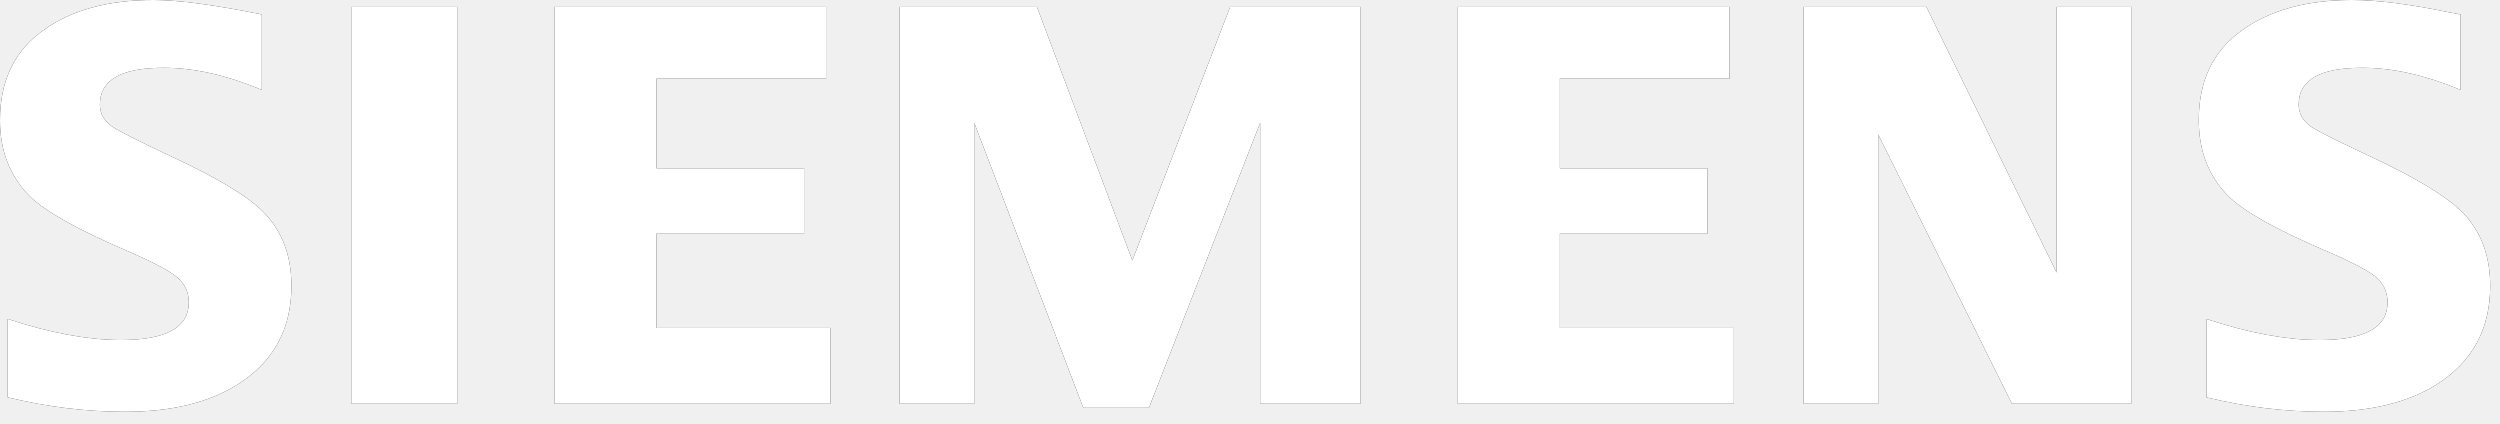
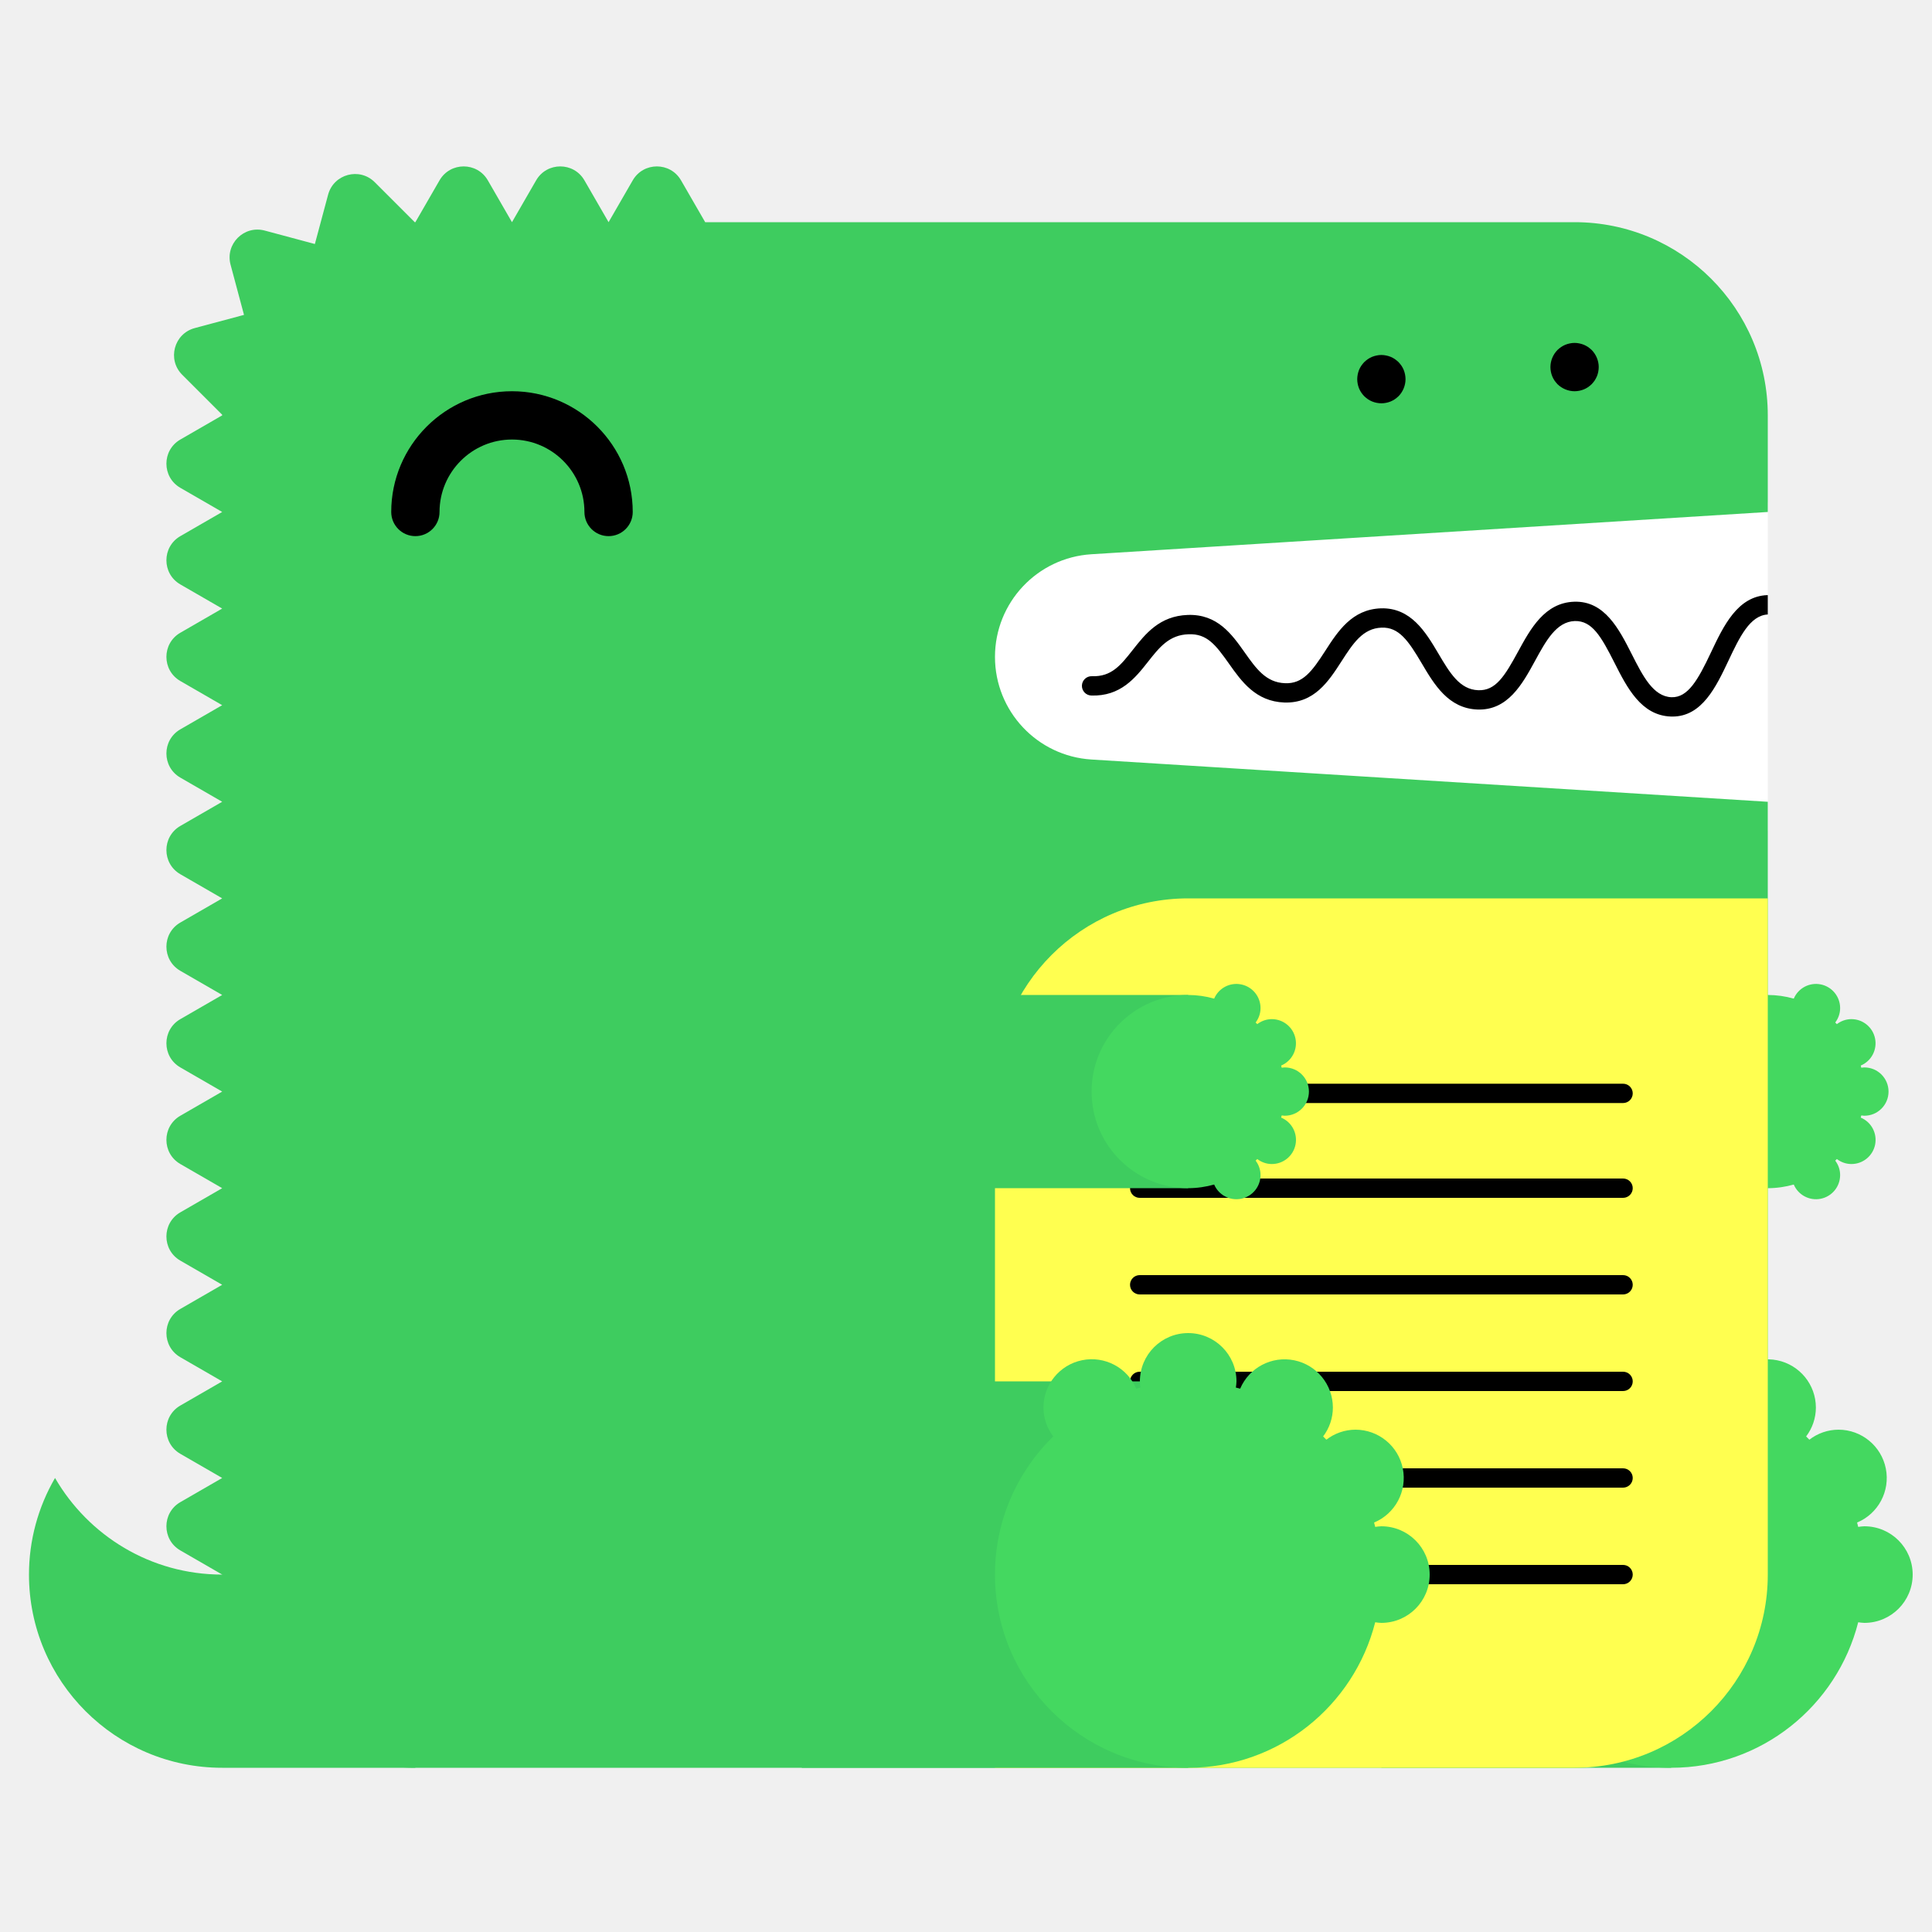
- <svg xmlns="http://www.w3.org/2000/svg" xmlns:xlink="http://www.w3.org/1999/xlink" viewBox="0 0 130 22" version="1.1">
-   <defs>
-     <path d="M7.971,1.42108547e-14 C9.271,1.42108547e-14 11.153,0.25 13.614,0.752 L13.614,4.672 C11.783,3.907 10.083,3.525 8.512,3.525 C6.3,3.525 5.194,4.16 5.194,5.434 C5.194,5.91 5.417,6.299 5.863,6.6 C6.234,6.843 7.256,7.358 8.928,8.145 C11.334,9.263 12.936,10.236 13.734,11.062 C14.681,12.043 15.155,13.312 15.155,14.868 C15.155,17.104 14.226,18.809 12.369,19.984 C10.864,20.937 8.913,21.412 6.516,21.412 C4.492,21.412 2.453,21.163 0.4,20.661 L0.4,16.586 C2.616,17.316 4.578,17.681 6.284,17.681 C8.64,17.681 9.818,17.029 9.818,15.727 C9.818,15.241 9.647,14.833 9.303,14.503 C8.952,14.152 8.052,13.667 6.605,13.044 C4.01,11.928 2.317,10.975 1.53,10.188 C0.51,9.148 6.39488462e-14,7.837 6.39488462e-14,6.253 C6.39488462e-14,4.212 0.743,2.657 2.229,1.589 C3.698,0.529 5.611,1.42108547e-14 7.971,1.42108547e-14 Z M122.307,1.42108547e-14 C123.634,1.42108547e-14 125.353,0.22 127.462,0.663 L127.949,0.752 L127.949,4.672 C126.117,3.907 124.412,3.525 122.833,3.525 C120.63,3.525 119.531,4.16 119.531,5.434 C119.531,5.91 119.753,6.299 120.197,6.6 C120.551,6.834 121.577,7.349 123.276,8.145 C125.665,9.263 127.263,10.236 128.068,11.062 C129.017,12.043 129.49,13.312 129.49,14.868 C129.49,17.104 128.566,18.809 126.718,19.984 C125.204,20.937 123.248,21.412 120.852,21.412 C118.826,21.412 116.786,21.163 114.734,20.661 L114.734,16.586 C116.932,17.316 118.894,17.681 120.62,17.681 C122.976,17.681 124.153,17.029 124.153,15.727 C124.153,15.241 123.986,14.833 123.653,14.503 C123.3,14.152 122.397,13.667 120.941,13.044 C118.354,11.937 116.66,10.985 115.865,10.188 C114.846,9.157 114.337,7.841 114.337,6.239 C114.337,4.207 115.078,2.657 116.565,1.589 C118.032,0.529 119.947,1.42108547e-14 122.307,1.42108547e-14 Z M53.92,0.359 L58.882,13.544 L63.968,0.359 L70.752,0.359 L70.752,20.995 L65.529,20.995 L65.529,6.384 L59.746,21.204 L56.331,21.204 L50.659,6.384 L50.659,20.995 L46.778,20.995 L46.778,0.359 L53.92,0.359 Z M23.775,0.359 L23.775,20.995 L18.266,20.995 L18.266,0.359 L23.775,0.359 Z M42.955,0.359 L42.955,4.091 L34.136,4.091 L34.136,8.751 L41.812,8.751 L41.812,12.155 L34.136,12.155 L34.136,17.053 L43.182,17.053 L43.182,20.995 L28.827,20.995 L28.827,0.359 L42.955,0.359 Z M89.933,0.359 L89.933,4.091 L81.114,4.091 L81.114,8.751 L88.791,8.751 L88.791,12.155 L81.114,12.155 L81.114,17.053 L90.161,17.053 L90.161,20.995 L75.805,20.995 L75.805,0.359 L89.933,0.359 Z M100.17,0.359 L106.944,14.173 L106.944,0.359 L110.824,0.359 L110.824,20.995 L104.621,20.995 L97.667,6.995 L97.667,20.995 L93.786,20.995 L93.786,0.359 L100.17,0.359 Z" id="path-1" />
-   </defs>
-   <g stroke="none" stroke-width="1" fill="none" fill-rule="evenodd">
-     <mask id="mask-2" fill="white">
-       <use xlink:href="#path-1" />
-     </mask>
-     <use id="Siemens" fill="#171717" xlink:href="#path-1" />
-     <g id="c/white" mask="url(#mask-2)" fill="#FFFFFF">
-       <rect id="Rectangle" x="0" y="0" width="130" height="22" />
-     </g>
+ <svg xmlns="http://www.w3.org/2000/svg" width="200" height="200" viewBox="0 0 200 200">
+   <g fill="none" fill-rule="evenodd">
+     <path fill="#FFF" d="M99 52h84v34H99z" />
+     <path d="M23 163c-7.398 0-13.843-4.027-17.303-10A19.886 19.886 0 0 0 3 163c0 11.046 8.954 20 20 20h20v-20H23z" fill="#3ECC5F" />
+     <path d="M112.98 57.376L183 53V43c0-11.046-8.954-20-20-20H73l-2.5-4.33c-1.112-1.925-3.889-1.925-5 0L63 23l-2.5-4.33c-1.111-1.925-3.889-1.925-5 0L53 23l-2.5-4.33c-1.111-1.925-3.889-1.925-5 0L43 23c-.022 0-.042.003-.065.003l-4.142-4.141c-1.57-1.571-4.252-.853-4.828 1.294l-1.369 5.104-5.192-1.392c-2.148-.575-4.111 1.389-3.535 3.536l1.39 5.193-5.102 1.367c-2.148.576-2.867 3.259-1.296 4.83l4.142 4.142c0 .021-.003.042-.003.064l-4.33 2.5c-1.925 1.111-1.925 3.889 0 5L23 53l-4.33 2.5c-1.925 1.111-1.925 3.889 0 5L23 63l-4.33 2.5c-1.925 1.111-1.925 3.889 0 5L23 73l-4.33 2.5c-1.925 1.111-1.925 3.889 0 5L23 83l-4.33 2.5c-1.925 1.111-1.925 3.889 0 5L23 93l-4.33 2.5c-1.925 1.111-1.925 3.889 0 5L23 103l-4.33 2.5c-1.925 1.111-1.925 3.889 0 5L23 113l-4.33 2.5c-1.925 1.111-1.925 3.889 0 5L23 123l-4.33 2.5c-1.925 1.111-1.925 3.889 0 5L23 133l-4.33 2.5c-1.925 1.111-1.925 3.889 0 5L23 143l-4.33 2.5c-1.925 1.111-1.925 3.889 0 5L23 153l-4.33 2.5c-1.925 1.111-1.925 3.889 0 5L23 163c0 11.046 8.954 20 20 20h120c11.046 0 20-8.954 20-20V83l-70.02-4.376A10.645 10.645 0 0 1 103 68c0-5.621 4.37-10.273 9.98-10.624" fill="#3ECC5F" />
+     <path fill="#3ECC5F" d="M143 183h30v-40h-30z" />
+     <path d="M193 158c-.219 0-.428.037-.639.064-.038-.15-.074-.301-.116-.451A5 5 0 0 0 190.32 148a4.96 4.96 0 0 0-3.016 1.036 26.531 26.531 0 0 0-.335-.336 4.955 4.955 0 0 0 1.011-2.987 5 5 0 0 0-9.599-1.959c-.148-.042-.297-.077-.445-.115.027-.211.064-.42.064-.639a5 5 0 0 0-5-5 5 5 0 0 0-5 5c0 .219.037.428.064.639-.148.038-.297.073-.445.115a4.998 4.998 0 0 0-9.599 1.959c0 1.125.384 2.151 1.011 2.987-3.717 3.632-6.031 8.693-6.031 14.3 0 11.046 8.954 20 20 20 9.339 0 17.16-6.41 19.361-15.064.211.027.42.064.639.064a5 5 0 0 0 5-5 5 5 0 0 0-5-5" fill="#44D860" />
+     <path fill="#3ECC5F" d="M153 123h30v-20h-30z" />
+     <path d="M193 115.5a2.5 2.5 0 1 0 0-5c-.109 0-.214.019-.319.032-.02-.075-.037-.15-.058-.225a2.501 2.501 0 0 0-.963-4.807c-.569 0-1.088.197-1.508.518a6.653 6.653 0 0 0-.168-.168c.314-.417.506-.931.506-1.494a2.5 2.5 0 0 0-4.8-.979A9.987 9.987 0 0 0 183 103c-5.522 0-10 4.478-10 10s4.478 10 10 10c.934 0 1.833-.138 2.69-.377a2.5 2.5 0 0 0 4.8-.979c0-.563-.192-1.077-.506-1.494.057-.055.113-.111.168-.168.42.321.939.518 1.508.518a2.5 2.5 0 0 0 .963-4.807c.021-.074.038-.15.058-.225.105.013.21.032.319.032" fill="#44D860" />
+     <path d="M63 55.5a2.5 2.5 0 0 1-2.5-2.5c0-4.136-3.364-7.5-7.5-7.5s-7.5 3.364-7.5 7.5a2.5 2.5 0 1 1-5 0c0-6.893 5.607-12.5 12.5-12.5S65.5 46.107 65.5 53a2.5 2.5 0 0 1-2.5 2.5" fill="#000" />
+     <path d="M103 183h60c11.046 0 20-8.954 20-20V93h-60c-11.046 0-20 8.954-20 20v70z" fill="#FFFF50" />
+     <path d="M168.02 124h-50.04a1 1 0 1 1 0-2h50.04a1 1 0 1 1 0 2m0 20h-50.04a1 1 0 1 1 0-2h50.04a1 1 0 1 1 0 2m0 20h-50.04a1 1 0 1 1 0-2h50.04a1 1 0 1 1 0 2m0-49.814h-50.04a1 1 0 1 1 0-2h50.04a1 1 0 1 1 0 2m0 19.814h-50.04a1 1 0 1 1 0-2h50.04a1 1 0 1 1 0 2m0 20h-50.04a1 1 0 1 1 0-2h50.04a1 1 0 1 1 0 2M183 61.611c-.012 0-.022-.006-.034-.005-3.09.105-4.552 3.196-5.842 5.923-1.346 2.85-2.387 4.703-4.093 4.647-1.889-.068-2.969-2.202-4.113-4.46-1.314-2.594-2.814-5.536-5.963-5.426-3.046.104-4.513 2.794-5.807 5.167-1.377 2.528-2.314 4.065-4.121 3.994-1.927-.07-2.951-1.805-4.136-3.813-1.321-2.236-2.848-4.75-5.936-4.664-2.994.103-4.465 2.385-5.763 4.4-1.373 2.13-2.335 3.428-4.165 3.351-1.973-.07-2.992-1.51-4.171-3.177-1.324-1.873-2.816-3.993-5.895-3.89-2.928.1-4.399 1.97-5.696 3.618-1.232 1.564-2.194 2.802-4.229 2.724a1 1 0 0 0-.072 2c3.017.101 4.545-1.8 5.872-3.487 1.177-1.496 2.193-2.787 4.193-2.855 1.926-.082 2.829 1.115 4.195 3.045 1.297 1.834 2.769 3.914 5.731 4.021 3.103.104 4.596-2.215 5.918-4.267 1.182-1.834 2.202-3.417 4.15-3.484 1.793-.067 2.769 1.35 4.145 3.681 1.297 2.197 2.766 4.686 5.787 4.796 3.125.108 4.634-2.62 5.949-5.035 1.139-2.088 2.214-4.06 4.119-4.126 1.793-.042 2.728 1.595 4.111 4.33 1.292 2.553 2.757 5.445 5.825 5.556l.169.003c3.064 0 4.518-3.075 5.805-5.794 1.139-2.41 2.217-4.68 4.067-4.773v-2z" fill="#000" />
+     <path fill="#3ECC5F" d="M83 183h40v-40H83z" />
+     <path d="M143 158c-.219 0-.428.037-.639.064-.038-.15-.074-.301-.116-.451A5 5 0 0 0 140.32 148a4.96 4.96 0 0 0-3.016 1.036 26.531 26.531 0 0 0-.335-.336 4.955 4.955 0 0 0 1.011-2.987 5 5 0 0 0-9.599-1.959c-.148-.042-.297-.077-.445-.115.027-.211.064-.42.064-.639a5 5 0 0 0-5-5 5 5 0 0 0-5 5c0 .219.037.428.064.639-.148.038-.297.073-.445.115a4.998 4.998 0 0 0-9.599 1.959c0 1.125.384 2.151 1.011 2.987-3.717 3.632-6.031 8.693-6.031 14.3 0 11.046 8.954 20 20 20 9.339 0 17.16-6.41 19.361-15.064.211.027.42.064.639.064a5 5 0 0 0 5-5 5 5 0 0 0-5-5" fill="#44D860" />
+     <path fill="#3ECC5F" d="M83 123h40v-20H83z" />
+     <path d="M133 115.5a2.5 2.5 0 1 0 0-5c-.109 0-.214.019-.319.032-.02-.075-.037-.15-.058-.225a2.501 2.501 0 0 0-.963-4.807c-.569 0-1.088.197-1.508.518a6.653 6.653 0 0 0-.168-.168c.314-.417.506-.931.506-1.494a2.5 2.5 0 0 0-4.8-.979A9.987 9.987 0 0 0 123 103c-5.522 0-10 4.478-10 10s4.478 10 10 10c.934 0 1.833-.138 2.69-.377a2.5 2.5 0 0 0 4.8-.979c0-.563-.192-1.077-.506-1.494.057-.055.113-.111.168-.168.42.321.939.518 1.508.518a2.5 2.5 0 0 0 .963-4.807c.021-.074.038-.15.058-.225.105.013.21.032.319.032" fill="#44D860" />
+     <path d="M143 41.75c-.16 0-.33-.02-.49-.05a2.52 2.52 0 0 1-.47-.14c-.15-.06-.29-.14-.431-.23-.13-.09-.259-.2-.38-.31-.109-.12-.219-.24-.309-.38s-.17-.28-.231-.43a2.619 2.619 0 0 1-.189-.96c0-.16.02-.33.05-.49.03-.16.08-.31.139-.47.061-.15.141-.29.231-.43.09-.13.2-.26.309-.38.121-.11.25-.22.38-.31.141-.09.281-.17.431-.23.149-.06.31-.11.47-.14.32-.07.65-.07.98 0 .159.03.32.08.47.14.149.06.29.14.43.23.13.09.259.2.38.31.11.12.22.25.31.38.09.14.17.28.23.43.06.16.11.31.14.47.029.16.05.33.05.49 0 .66-.271 1.31-.73 1.77-.121.11-.25.22-.38.31-.14.09-.281.17-.43.23a2.565 2.565 0 0 1-.96.19m20-1.25c-.66 0-1.3-.27-1.771-.73a3.802 3.802 0 0 1-.309-.38c-.09-.14-.17-.28-.231-.43a2.619 2.619 0 0 1-.189-.96c0-.66.27-1.3.729-1.77.121-.11.25-.22.38-.31.141-.09.281-.17.431-.23.149-.06.31-.11.47-.14.32-.07.66-.07.98 0 .159.03.32.08.47.14.149.06.29.14.43.23.13.09.259.2.38.31.459.47.73 1.11.73 1.77 0 .16-.021.33-.05.49-.03.16-.08.32-.14.47-.07.15-.14.29-.23.43-.09.13-.2.26-.31.38-.121.11-.25.22-.38.31-.14.09-.281.17-.43.23a2.565 2.565 0 0 1-.96.19" fill="#000" />
  </g>
</svg>
